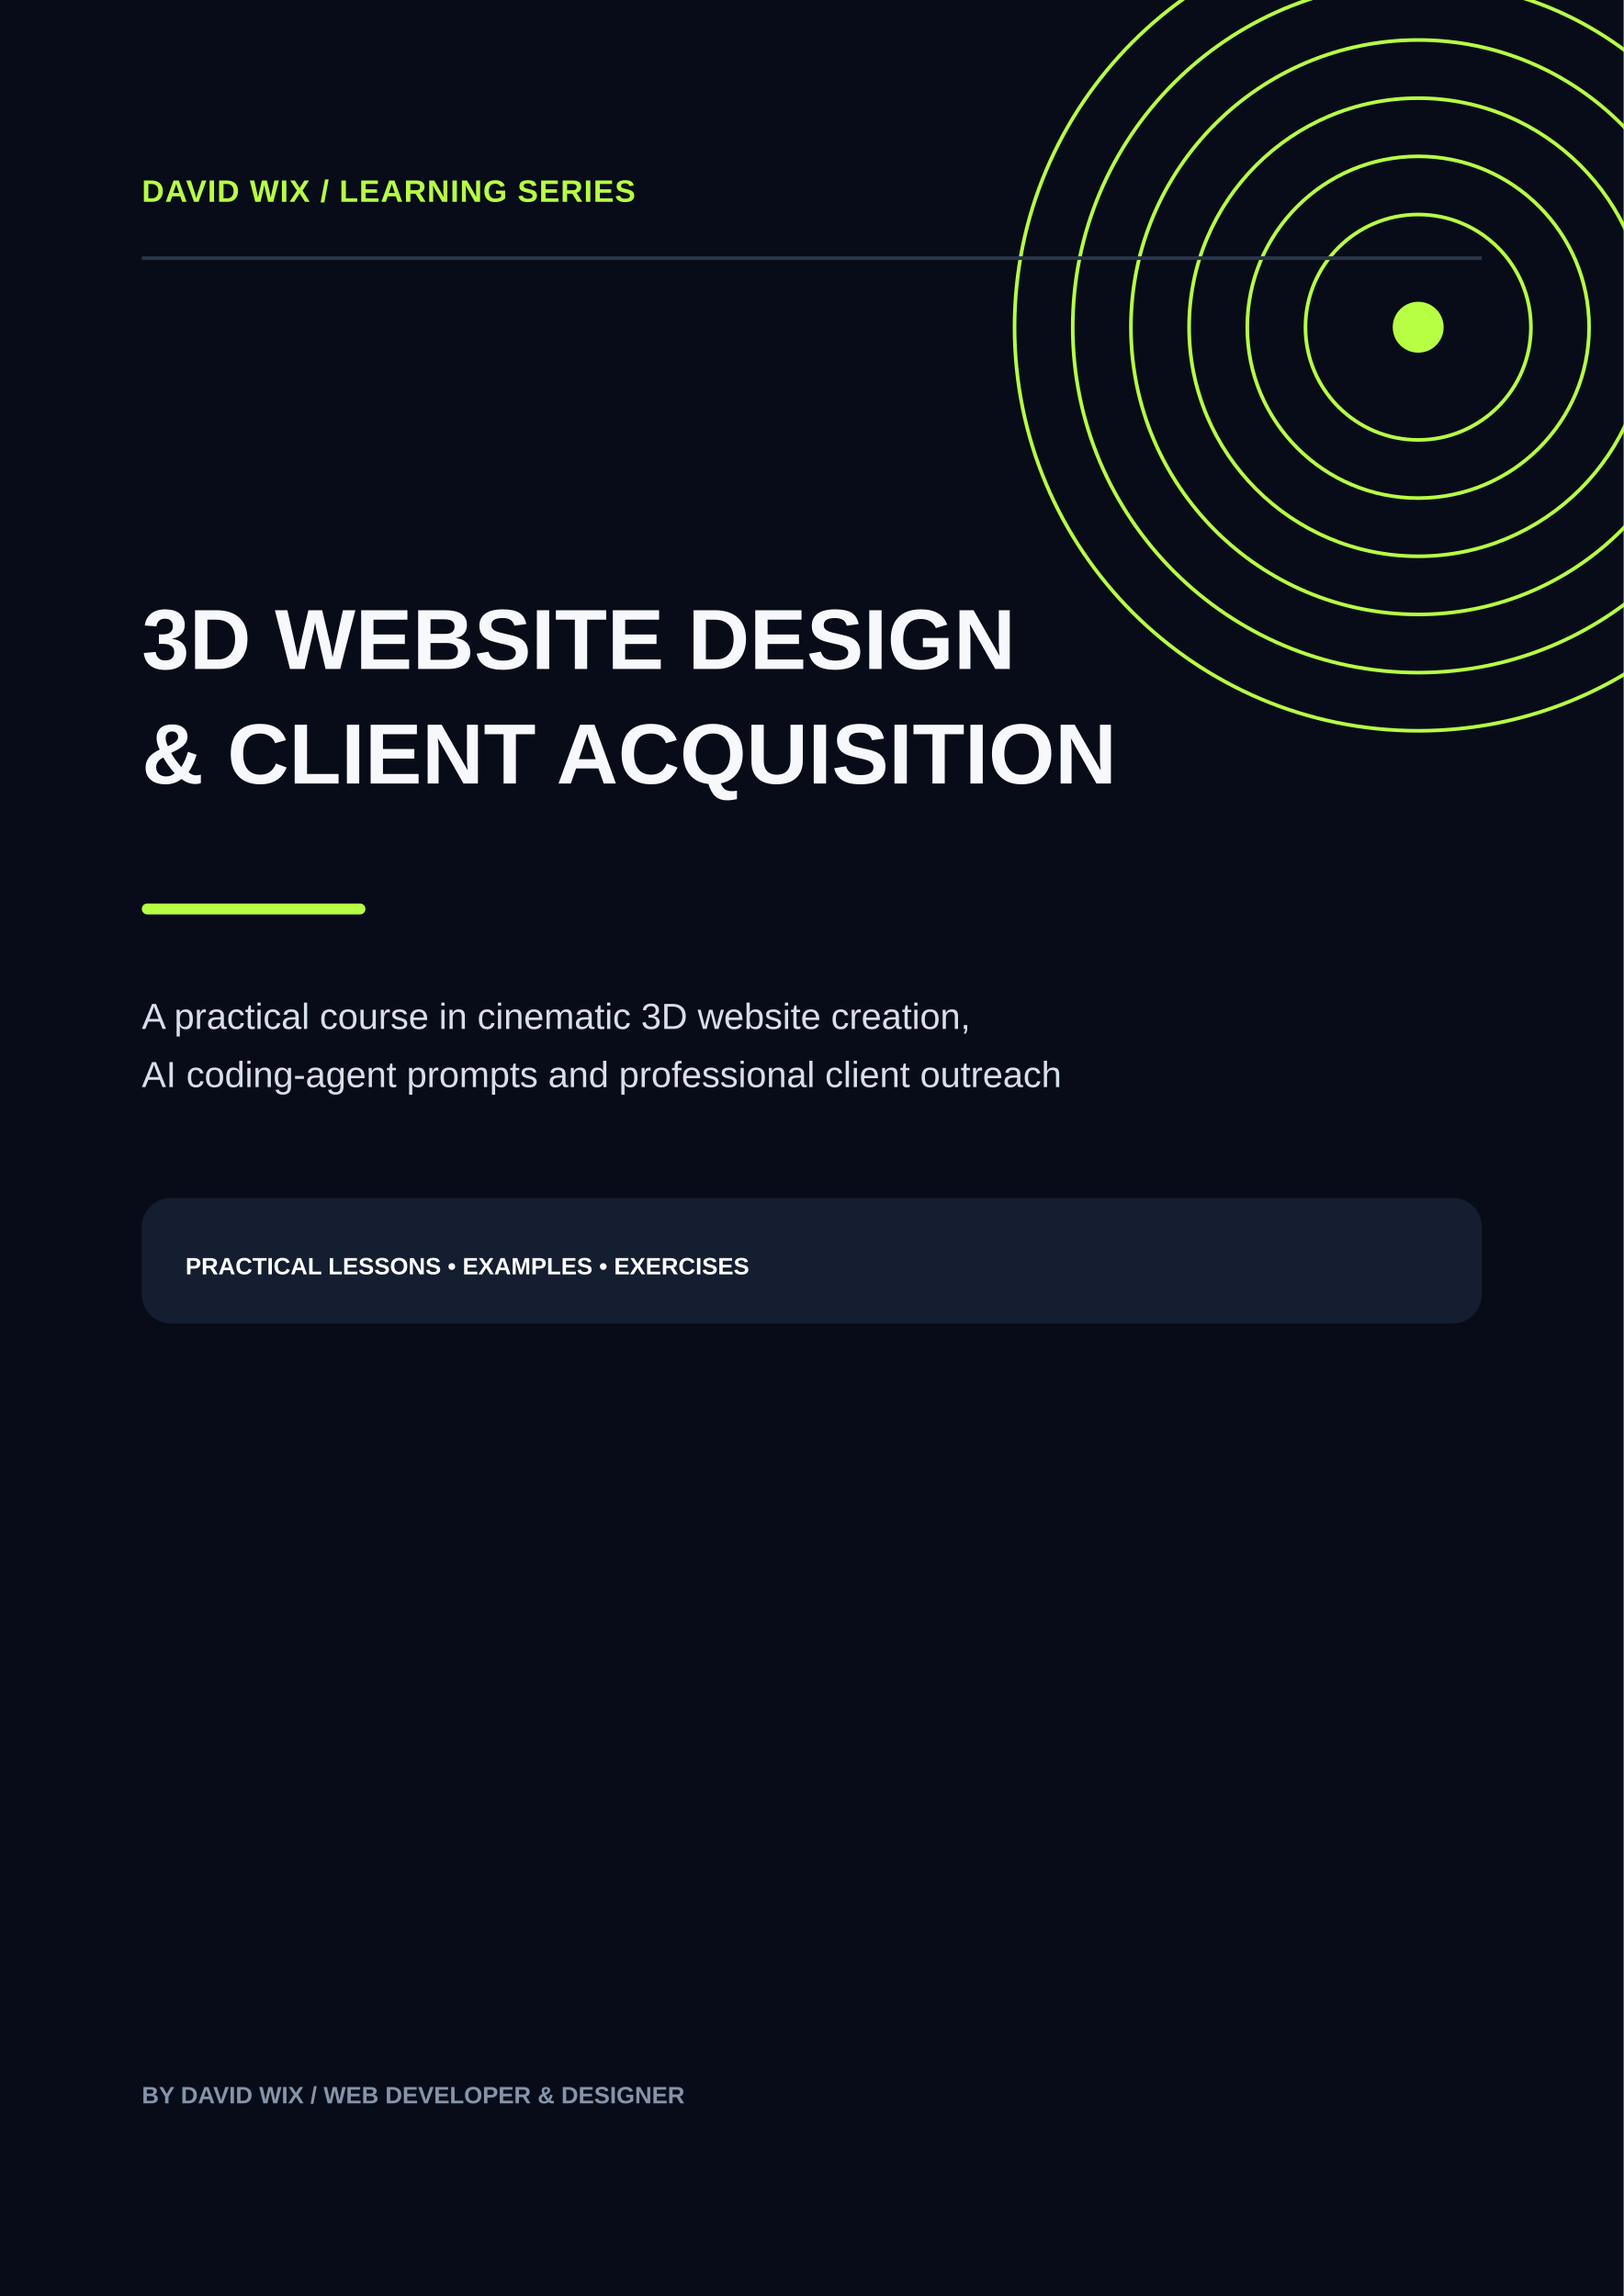
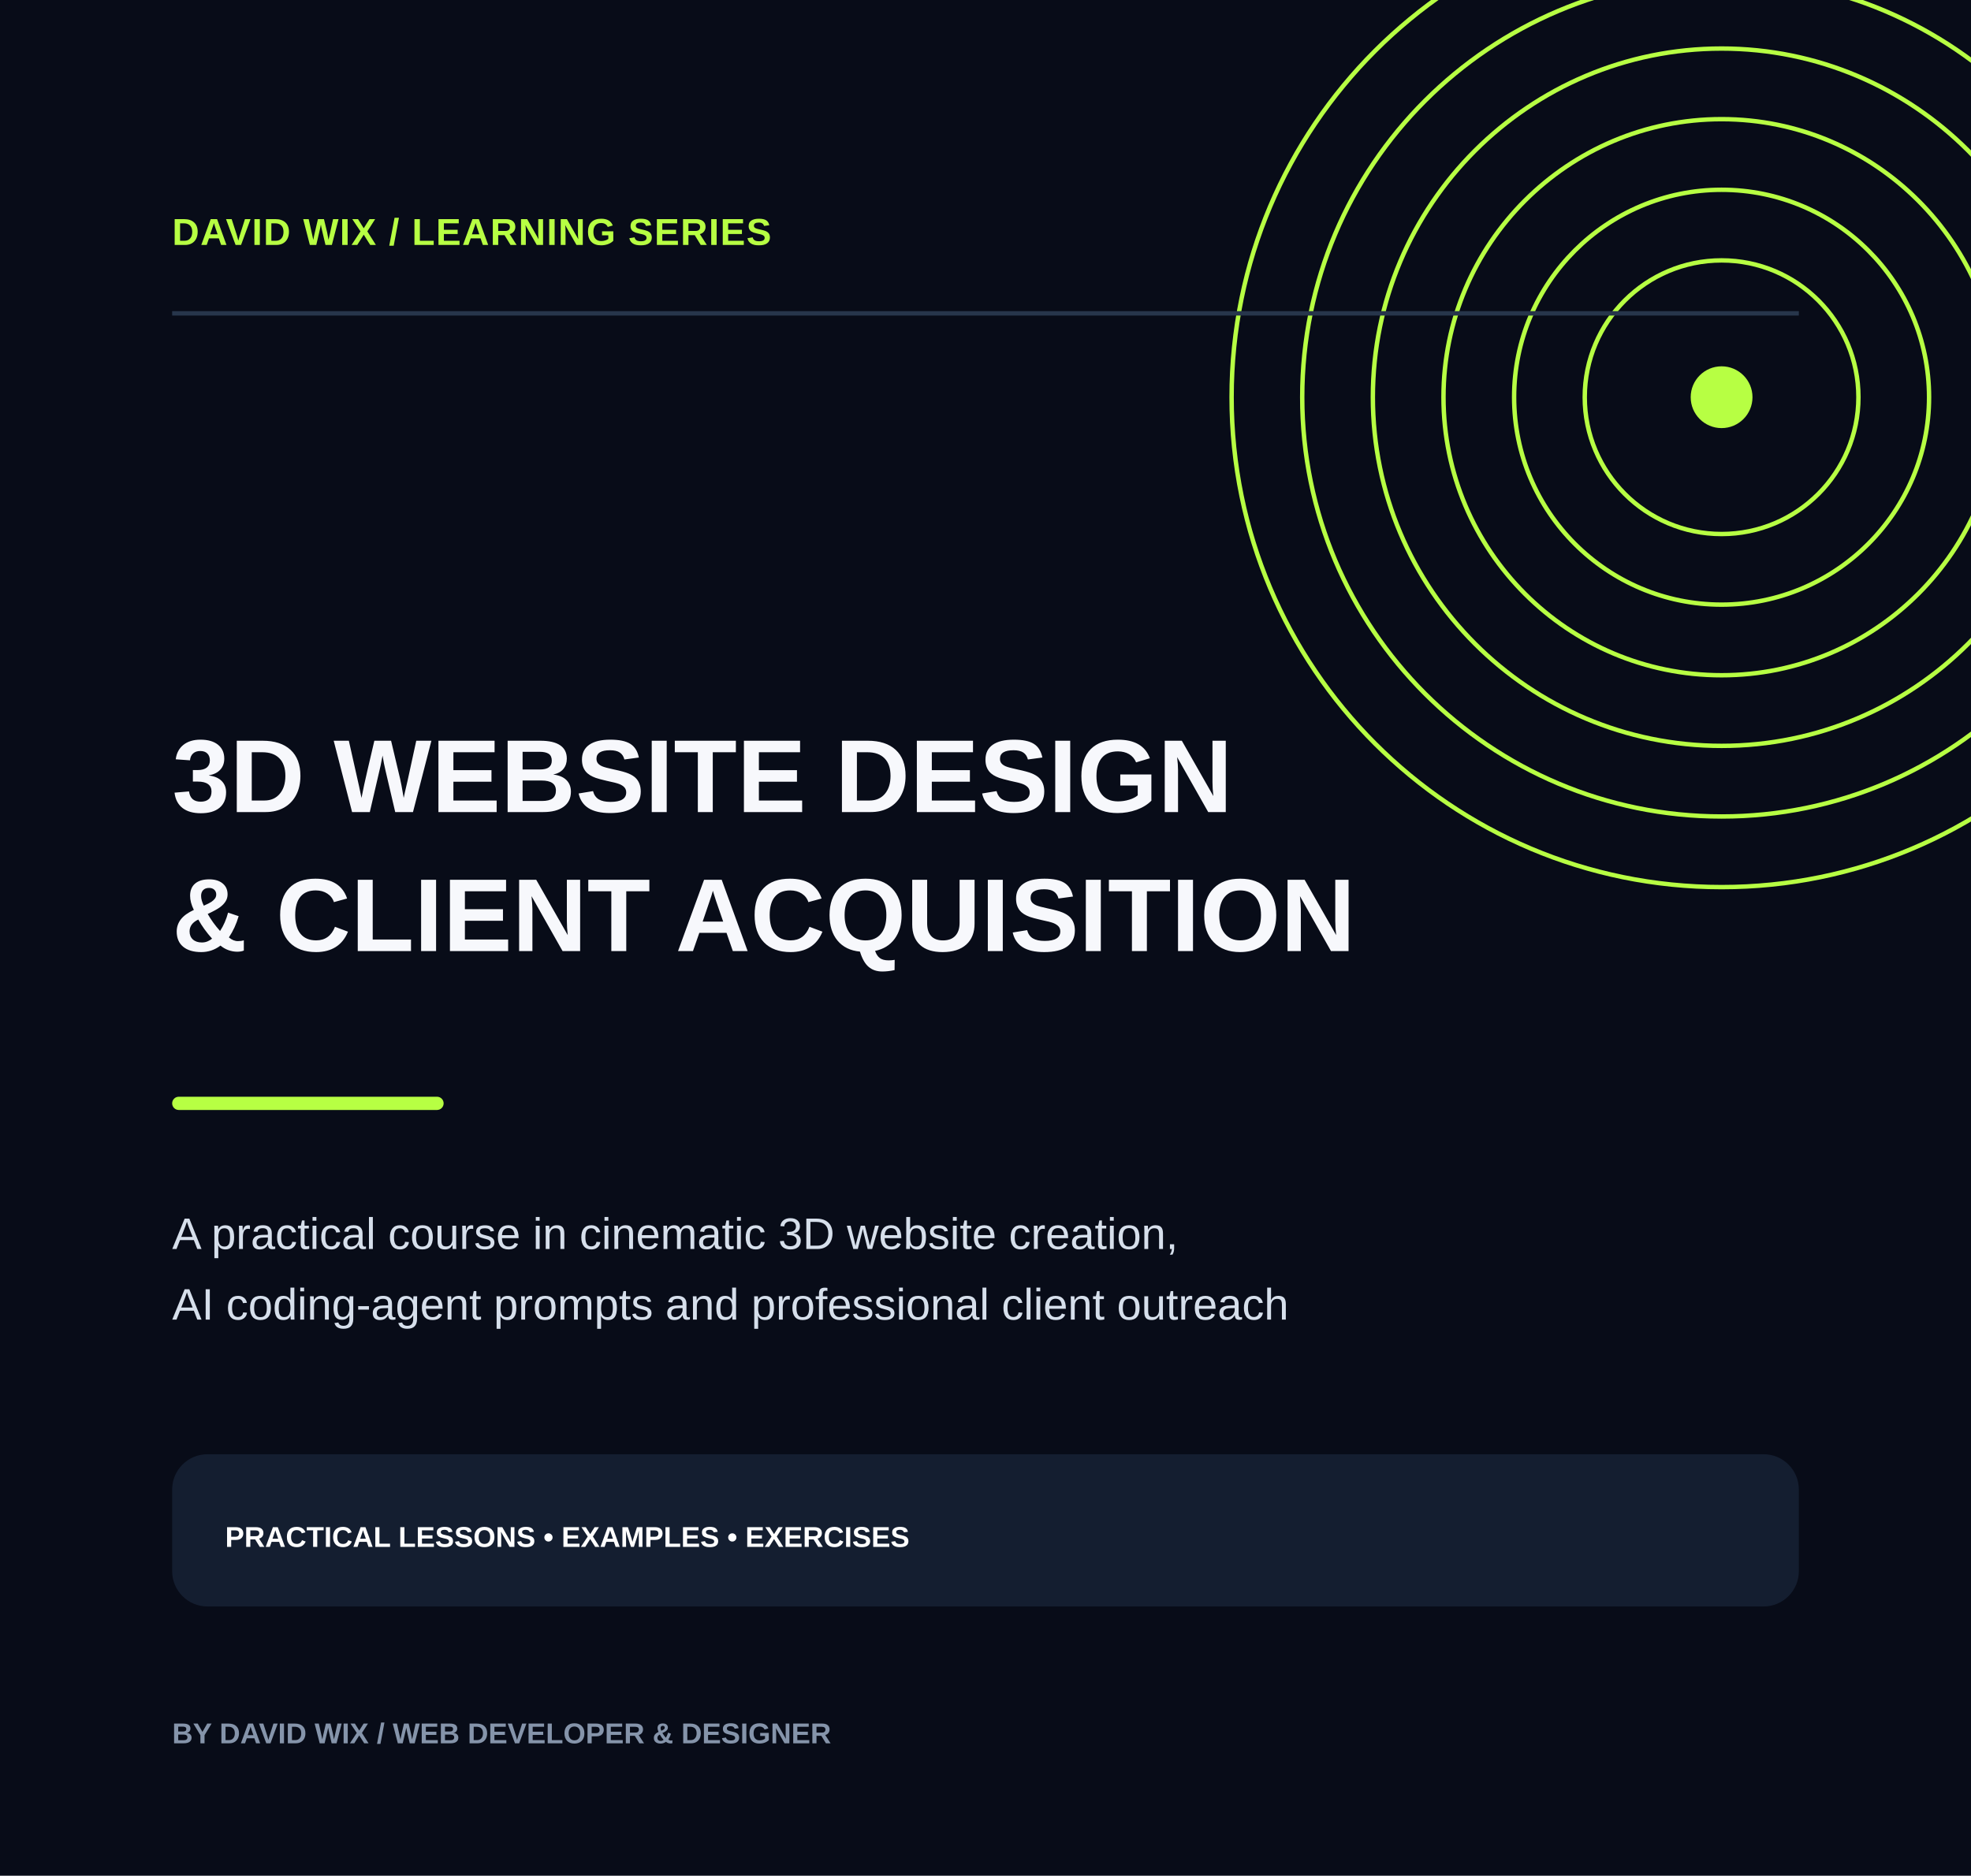
- <svg xmlns="http://www.w3.org/2000/svg" viewBox="0 0 893 1263">
-   <rect width="893" height="1263" fill="#080c18" />
+ <svg xmlns="http://www.w3.org/2000/svg" viewBox="0 0 893 850">
+   <rect width="893" height="850" fill="#080c18" />
  <g fill="none" stroke="#b7ff43" stroke-width="2">
    <circle cx="780" cy="180" r="62" />
    <circle cx="780" cy="180" r="94" />
    <circle cx="780" cy="180" r="126" />
    <circle cx="780" cy="180" r="158" />
    <circle cx="780" cy="180" r="190" />
    <circle cx="780" cy="180" r="222" />
  </g>
  <circle cx="780" cy="180" r="14" fill="#b7ff43" />
  <text x="78" y="111" fill="#b7ff43" font-family="Arial,sans-serif" font-size="17" font-weight="700" letter-spacing=".5">DAVID WIX  /  LEARNING SERIES</text>
  <path d="M78 142H815" stroke="#27364b" stroke-width="2" />
  <text x="78" y="368" fill="#f7f8fc" font-family="Arial,sans-serif" font-size="47" font-weight="700">3D WEBSITE DESIGN</text>
  <text x="78" y="431" fill="#f7f8fc" font-family="Arial,sans-serif" font-size="47" font-weight="700">&amp; CLIENT ACQUISITION</text>
  <rect x="78" y="497" width="123" height="6" rx="3" fill="#b7ff43" />
  <text x="78" y="566" fill="#d6dfeb" font-family="Arial,sans-serif" font-size="20">A practical course in cinematic 3D website creation,</text>
  <text x="78" y="598" fill="#d6dfeb" font-family="Arial,sans-serif" font-size="20">AI coding-agent prompts and professional client outreach</text>
  <rect x="78" y="659" width="737" height="69" rx="16" fill="#141e30" />
  <text x="102" y="701" fill="#fff" font-family="Arial,sans-serif" font-size="13" font-weight="700">PRACTICAL LESSONS  •  EXAMPLES  •  EXERCISES</text>
-   <text x="78" y="1157" fill="#8594aa" font-family="Arial,sans-serif" font-size="13" font-weight="700">BY DAVID WIX  /  WEB DEVELOPER &amp; DESIGNER</text>
+   <text x="78" y="790" fill="#8594aa" font-family="Arial,sans-serif" font-size="13" font-weight="700">BY DAVID WIX  /  WEB DEVELOPER &amp; DESIGNER</text>
</svg>
